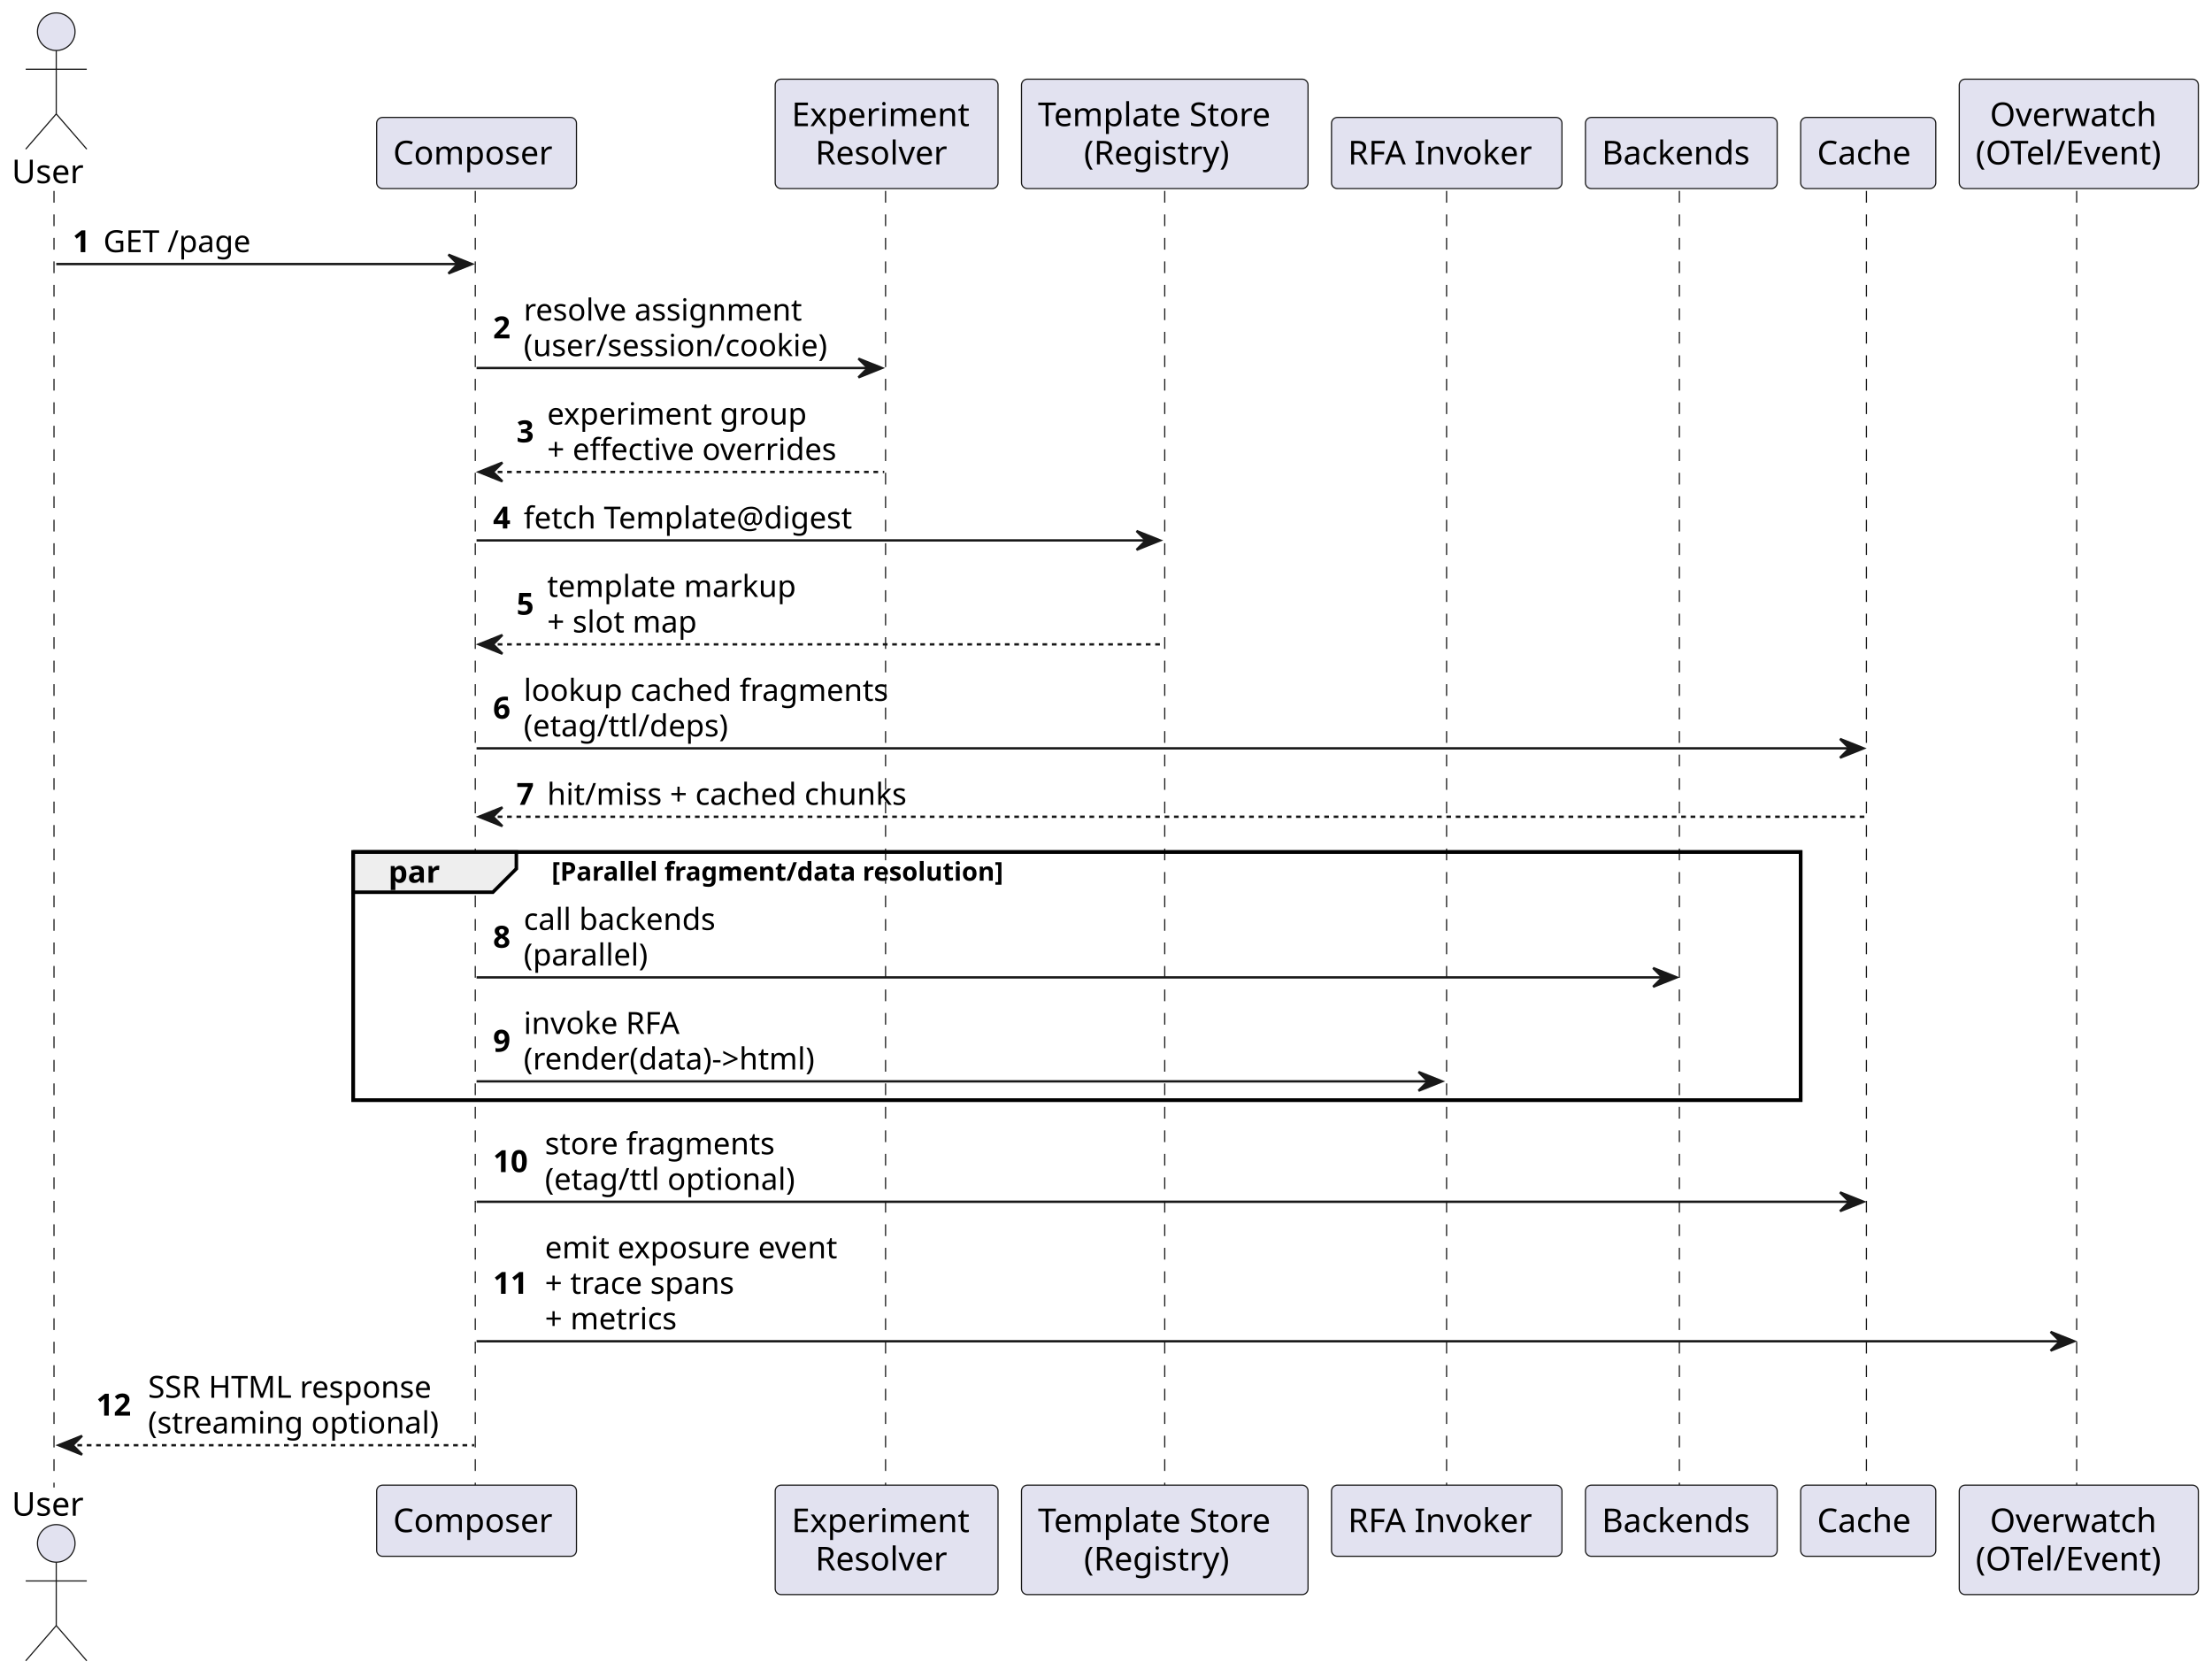
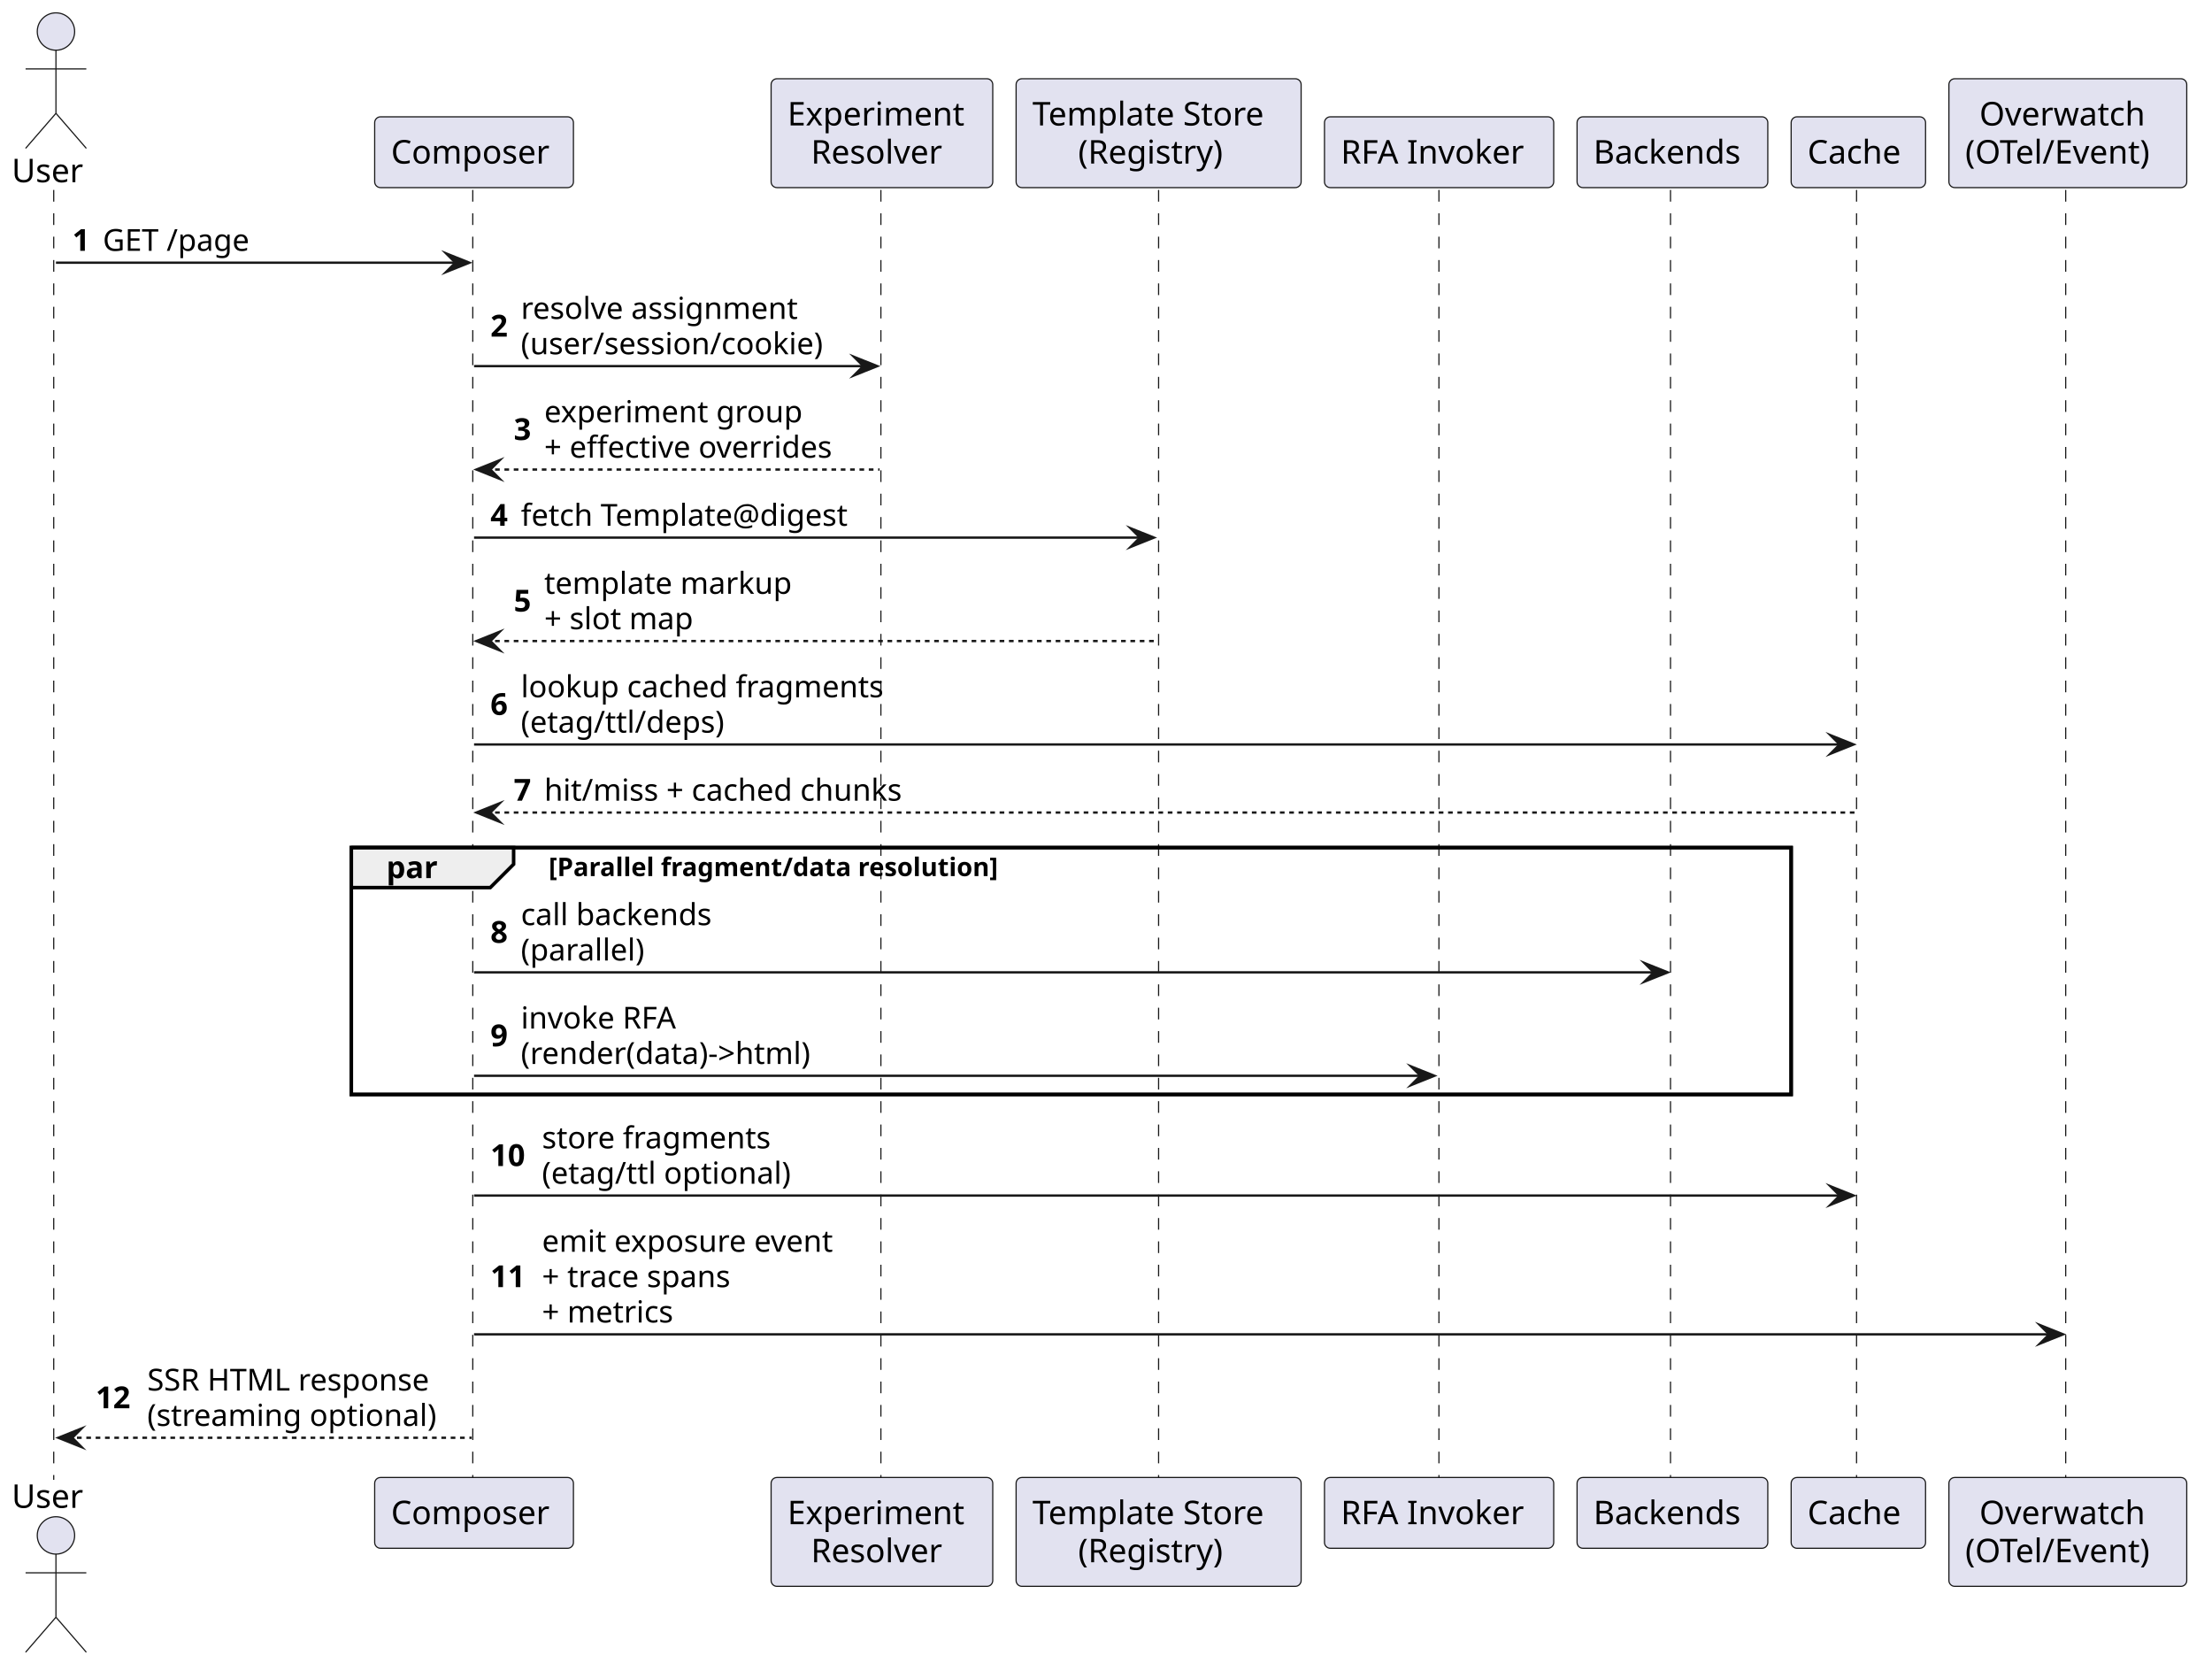
- <svg xmlns="http://www.w3.org/2000/svg" contentStyleType="text/css" data-diagram-type="SEQUENCE" height="714px" preserveAspectRatio="none" style="width:942px;height:714px;background:#FFFFFF;" version="1.1" viewBox="0 0 942 714" width="942px" zoomAndPan="magnify">
+ <svg xmlns="http://www.w3.org/2000/svg" contentStyleType="text/css" data-diagram-type="SEQUENCE" height="715px" preserveAspectRatio="none" style="width:947px;height:715px;background:#FFFFFF;" version="1.1" viewBox="0 0 947 715" width="947px" zoomAndPan="magnify">
  <defs />
  <g>
    <rect fill="none" height="105.664" style="stroke:#000000;stroke-width:1.5;" width="616.423" x="150.406" y="362.758" />
-     <g>
-       <rect fill="#000000" fill-opacity="0" height="552.055" width="8" x="19.955" y="81.297" />
-       <line style="stroke:#181818;stroke-width:0.5;stroke-dasharray:5,5;" x1="23" x2="23" y1="81.297" y2="633.352" />
-     </g>
-     <g>
-       <rect fill="#000000" fill-opacity="0" height="552.055" width="8" x="198.953" y="81.297" />
-       <line style="stroke:#181818;stroke-width:0.5;stroke-dasharray:5,5;" x1="202.406" x2="202.406" y1="81.297" y2="633.352" />
-     </g>
-     <g>
-       <rect fill="#000000" fill-opacity="0" height="552.055" width="8" x="373.571" y="81.297" />
-       <line style="stroke:#181818;stroke-width:0.5;stroke-dasharray:5,5;" x1="377.127" x2="377.127" y1="81.297" y2="633.352" />
-     </g>
-     <g>
-       <rect fill="#000000" fill-opacity="0" height="552.055" width="8" x="492.027" y="81.297" />
-       <line style="stroke:#181818;stroke-width:0.5;stroke-dasharray:5,5;" x1="496.016" x2="496.016" y1="81.297" y2="633.352" />
-     </g>
-     <g>
-       <rect fill="#000000" fill-opacity="0" height="552.055" width="8" x="612.106" y="81.297" />
-       <line style="stroke:#181818;stroke-width:0.5;stroke-dasharray:5,5;" x1="616.038" x2="616.038" y1="81.297" y2="633.352" />
-     </g>
-     <g>
-       <rect fill="#000000" fill-opacity="0" height="552.055" width="8" x="712.002" y="81.297" />
-       <line style="stroke:#181818;stroke-width:0.5;stroke-dasharray:5,5;" x1="715.174" x2="715.174" y1="81.297" y2="633.352" />
-     </g>
-     <g>
-       <rect fill="#000000" fill-opacity="0" height="552.055" width="8" x="791.599" y="81.297" />
-       <line style="stroke:#181818;stroke-width:0.5;stroke-dasharray:5,5;" x1="794.83" x2="794.83" y1="81.297" y2="633.352" />
-     </g>
-     <g>
-       <rect fill="#000000" fill-opacity="0" height="552.055" width="8" x="881.278" y="81.297" />
-       <line style="stroke:#181818;stroke-width:0.5;stroke-dasharray:5,5;" x1="884.368" x2="884.368" y1="81.297" y2="633.352" />
-     </g>
-     <g class="participant participant-head" data-participant="User">
+     <g class="participant-lifeline" data-entity-uid="part1" data-qualified-name="User" data-source-line="2" id="part1-lifeline">
+       <g>
+         <rect fill="#000000" fill-opacity="0" height="552.055" width="8" x="19.955" y="81.297" />
+         <line style="stroke:#181818;stroke-width:0.5;stroke-dasharray:5,5;" x1="23" x2="23" y1="81.297" y2="633.352" />
+       </g>
+     </g>
+     <g class="participant-lifeline" data-entity-uid="part2" data-qualified-name="C" data-source-line="3" id="part2-lifeline">
+       <g>
+         <rect fill="#000000" fill-opacity="0" height="552.055" width="8" x="198.953" y="81.297" />
+         <line style="stroke:#181818;stroke-width:0.5;stroke-dasharray:5,5;" x1="202.406" x2="202.406" y1="81.297" y2="633.352" />
+       </g>
+     </g>
+     <g class="participant-lifeline" data-entity-uid="part3" data-qualified-name="ER" data-source-line="4" id="part3-lifeline">
+       <g>
+         <rect fill="#000000" fill-opacity="0" height="552.055" width="8" x="373.571" y="81.297" />
+         <line style="stroke:#181818;stroke-width:0.5;stroke-dasharray:5,5;" x1="377.127" x2="377.127" y1="81.297" y2="633.352" />
+       </g>
+     </g>
+     <g class="participant-lifeline" data-entity-uid="part4" data-qualified-name="TS" data-source-line="5" id="part4-lifeline">
+       <g>
+         <rect fill="#000000" fill-opacity="0" height="552.055" width="8" x="492.027" y="81.297" />
+         <line style="stroke:#181818;stroke-width:0.5;stroke-dasharray:5,5;" x1="496.016" x2="496.016" y1="81.297" y2="633.352" />
+       </g>
+     </g>
+     <g class="participant-lifeline" data-entity-uid="part5" data-qualified-name="RFA" data-source-line="6" id="part5-lifeline">
+       <g>
+         <rect fill="#000000" fill-opacity="0" height="552.055" width="8" x="612.106" y="81.297" />
+         <line style="stroke:#181818;stroke-width:0.5;stroke-dasharray:5,5;" x1="616.038" x2="616.038" y1="81.297" y2="633.352" />
+       </g>
+     </g>
+     <g class="participant-lifeline" data-entity-uid="part6" data-qualified-name="BE" data-source-line="7" id="part6-lifeline">
+       <g>
+         <rect fill="#000000" fill-opacity="0" height="552.055" width="8" x="712.002" y="81.297" />
+         <line style="stroke:#181818;stroke-width:0.5;stroke-dasharray:5,5;" x1="715.174" x2="715.174" y1="81.297" y2="633.352" />
+       </g>
+     </g>
+     <g class="participant-lifeline" data-entity-uid="part7" data-qualified-name="Cache" data-source-line="8" id="part7-lifeline">
+       <g>
+         <rect fill="#000000" fill-opacity="0" height="552.055" width="8" x="791.599" y="81.297" />
+         <line style="stroke:#181818;stroke-width:0.5;stroke-dasharray:5,5;" x1="794.83" x2="794.83" y1="81.297" y2="633.352" />
+       </g>
+     </g>
+     <g class="participant-lifeline" data-entity-uid="part8" data-qualified-name="OW" data-source-line="9" id="part8-lifeline">
+       <g>
+         <rect fill="#000000" fill-opacity="0" height="552.055" width="8" x="881.278" y="81.297" />
+         <line style="stroke:#181818;stroke-width:0.5;stroke-dasharray:5,5;" x1="884.368" x2="884.368" y1="81.297" y2="633.352" />
+       </g>
+     </g>
+     <g class="participant participant-head" data-entity-uid="part1" data-qualified-name="User" data-source-line="2" id="part1-head">
      <text fill="#000000" font-family="sans-serif" font-size="14" lengthAdjust="spacing" textLength="31.91" x="5" y="77.995">User</text>
      <ellipse cx="23.955" cy="13.5" fill="#E2E2F0" rx="8" ry="8" style="stroke:#181818;stroke-width:0.5;" />
      <path d="M23.955,21.5 L23.955,48.5 M10.955,29.5 L36.955,29.5 M23.955,48.5 L10.955,63.5 M23.955,48.5 L36.955,63.5" fill="none" style="stroke:#181818;stroke-width:0.5;" />
    </g>
-     <g class="participant participant-tail" data-participant="User">
+     <g class="participant participant-tail" data-entity-uid="part1" data-qualified-name="User" data-source-line="2" id="part1-tail">
      <text fill="#000000" font-family="sans-serif" font-size="14" lengthAdjust="spacing" textLength="31.91" x="5" y="645.347">User</text>
      <ellipse cx="23.955" cy="657.148" fill="#E2E2F0" rx="8" ry="8" style="stroke:#181818;stroke-width:0.5;" />
      <path d="M23.955,665.148 L23.955,692.148 M10.955,673.148 L36.955,673.148 M23.955,692.148 L10.955,707.148 M23.955,692.148 L36.955,707.148" fill="none" style="stroke:#181818;stroke-width:0.5;" />
    </g>
-     <g class="participant participant-head" data-participant="C">
+     <g class="participant participant-head" data-entity-uid="part2" data-qualified-name="C" data-source-line="3" id="part2-head">
      <rect fill="#E2E2F0" height="30.297" rx="2.5" ry="2.5" style="stroke:#181818;stroke-width:0.5;" width="85.094" x="160.406" y="50" />
      <text fill="#000000" font-family="sans-serif" font-size="14" lengthAdjust="spacing" textLength="71.094" x="167.406" y="69.995">Composer</text>
    </g>
-     <g class="participant participant-tail" data-participant="C">
+     <g class="participant participant-tail" data-entity-uid="part2" data-qualified-name="C" data-source-line="3" id="part2-tail">
      <rect fill="#E2E2F0" height="30.297" rx="2.5" ry="2.5" style="stroke:#181818;stroke-width:0.5;" width="85.094" x="160.406" y="632.352" />
      <text fill="#000000" font-family="sans-serif" font-size="14" lengthAdjust="spacing" textLength="71.094" x="167.406" y="652.347">Composer</text>
    </g>
-     <g class="participant participant-head" data-participant="ER">
+     <g class="participant participant-head" data-entity-uid="part3" data-qualified-name="ER" data-source-line="4" id="part3-head">
      <rect fill="#E2E2F0" height="46.594" rx="2.5" ry="2.5" style="stroke:#181818;stroke-width:0.5;" width="94.89" x="330.127" y="33.703" />
      <text fill="#000000" font-family="sans-serif" font-size="14" lengthAdjust="spacing" textLength="80.89" x="337.127" y="53.698">Experiment</text>
      <text fill="#000000" font-family="sans-serif" font-size="14" lengthAdjust="spacing" textLength="60.744" x="347.199" y="69.995">Resolver</text>
    </g>
-     <g class="participant participant-tail" data-participant="ER">
+     <g class="participant participant-tail" data-entity-uid="part3" data-qualified-name="ER" data-source-line="4" id="part3-tail">
      <rect fill="#E2E2F0" height="46.594" rx="2.5" ry="2.5" style="stroke:#181818;stroke-width:0.5;" width="94.89" x="330.127" y="632.352" />
      <text fill="#000000" font-family="sans-serif" font-size="14" lengthAdjust="spacing" textLength="80.89" x="337.127" y="652.347">Experiment</text>
      <text fill="#000000" font-family="sans-serif" font-size="14" lengthAdjust="spacing" textLength="60.744" x="347.199" y="668.644">Resolver</text>
    </g>
-     <g class="participant participant-head" data-participant="TS">
+     <g class="participant participant-head" data-entity-uid="part4" data-qualified-name="TS" data-source-line="5" id="part4-head">
      <rect fill="#E2E2F0" height="46.594" rx="2.5" ry="2.5" style="stroke:#181818;stroke-width:0.5;" width="122.022" x="435.016" y="33.703" />
      <text fill="#000000" font-family="sans-serif" font-size="14" lengthAdjust="spacing" textLength="108.022" x="442.016" y="53.698">Template Store</text>
      <text fill="#000000" font-family="sans-serif" font-size="14" lengthAdjust="spacing" textLength="68.865" x="461.594" y="69.995">(Registry)</text>
    </g>
-     <g class="participant participant-tail" data-participant="TS">
+     <g class="participant participant-tail" data-entity-uid="part4" data-qualified-name="TS" data-source-line="5" id="part4-tail">
      <rect fill="#E2E2F0" height="46.594" rx="2.5" ry="2.5" style="stroke:#181818;stroke-width:0.5;" width="122.022" x="435.016" y="632.352" />
      <text fill="#000000" font-family="sans-serif" font-size="14" lengthAdjust="spacing" textLength="108.022" x="442.016" y="652.347">Template Store</text>
      <text fill="#000000" font-family="sans-serif" font-size="14" lengthAdjust="spacing" textLength="68.865" x="461.594" y="668.644">(Registry)</text>
    </g>
-     <g class="participant participant-head" data-participant="RFA">
+     <g class="participant participant-head" data-entity-uid="part5" data-qualified-name="RFA" data-source-line="6" id="part5-head">
      <rect fill="#E2E2F0" height="30.297" rx="2.5" ry="2.5" style="stroke:#181818;stroke-width:0.5;" width="98.137" x="567.038" y="50" />
      <text fill="#000000" font-family="sans-serif" font-size="14" lengthAdjust="spacing" textLength="84.137" x="574.038" y="69.995">RFA Invoker</text>
    </g>
-     <g class="participant participant-tail" data-participant="RFA">
+     <g class="participant participant-tail" data-entity-uid="part5" data-qualified-name="RFA" data-source-line="6" id="part5-tail">
      <rect fill="#E2E2F0" height="30.297" rx="2.5" ry="2.5" style="stroke:#181818;stroke-width:0.5;" width="98.137" x="567.038" y="632.352" />
      <text fill="#000000" font-family="sans-serif" font-size="14" lengthAdjust="spacing" textLength="84.137" x="574.038" y="652.347">RFA Invoker</text>
    </g>
-     <g class="participant participant-head" data-participant="BE">
+     <g class="participant participant-head" data-entity-uid="part6" data-qualified-name="BE" data-source-line="7" id="part6-head">
      <rect fill="#E2E2F0" height="30.297" rx="2.5" ry="2.5" style="stroke:#181818;stroke-width:0.5;" width="81.655" x="675.174" y="50" />
      <text fill="#000000" font-family="sans-serif" font-size="14" lengthAdjust="spacing" textLength="67.655" x="682.174" y="69.995">Backends</text>
    </g>
-     <g class="participant participant-tail" data-participant="BE">
+     <g class="participant participant-tail" data-entity-uid="part6" data-qualified-name="BE" data-source-line="7" id="part6-tail">
      <rect fill="#E2E2F0" height="30.297" rx="2.5" ry="2.5" style="stroke:#181818;stroke-width:0.5;" width="81.655" x="675.174" y="632.352" />
      <text fill="#000000" font-family="sans-serif" font-size="14" lengthAdjust="spacing" textLength="67.655" x="682.174" y="652.347">Backends</text>
    </g>
-     <g class="participant participant-head" data-participant="Cache">
+     <g class="participant participant-head" data-entity-uid="part7" data-qualified-name="Cache" data-source-line="8" id="part7-head">
      <rect fill="#E2E2F0" height="30.297" rx="2.5" ry="2.5" style="stroke:#181818;stroke-width:0.5;" width="57.538" x="766.83" y="50" />
      <text fill="#000000" font-family="sans-serif" font-size="14" lengthAdjust="spacing" textLength="43.538" x="773.83" y="69.995">Cache</text>
    </g>
-     <g class="participant participant-tail" data-participant="Cache">
+     <g class="participant participant-tail" data-entity-uid="part7" data-qualified-name="Cache" data-source-line="8" id="part7-tail">
      <rect fill="#E2E2F0" height="30.297" rx="2.5" ry="2.5" style="stroke:#181818;stroke-width:0.5;" width="57.538" x="766.83" y="632.352" />
      <text fill="#000000" font-family="sans-serif" font-size="14" lengthAdjust="spacing" textLength="43.538" x="773.83" y="652.347">Cache</text>
    </g>
-     <g class="participant participant-head" data-participant="OW">
+     <g class="participant participant-head" data-entity-uid="part8" data-qualified-name="OW" data-source-line="9" id="part8-head">
      <rect fill="#E2E2F0" height="46.594" rx="2.5" ry="2.5" style="stroke:#181818;stroke-width:0.5;" width="101.821" x="834.368" y="33.703" />
      <text fill="#000000" font-family="sans-serif" font-size="14" lengthAdjust="spacing" textLength="75.763" x="847.397" y="53.698">Overwatch</text>
      <text fill="#000000" font-family="sans-serif" font-size="14" lengthAdjust="spacing" textLength="87.821" x="841.368" y="69.995">(OTel/Event)</text>
    </g>
-     <g class="participant participant-tail" data-participant="OW">
+     <g class="participant participant-tail" data-entity-uid="part8" data-qualified-name="OW" data-source-line="9" id="part8-tail">
      <rect fill="#E2E2F0" height="46.594" rx="2.5" ry="2.5" style="stroke:#181818;stroke-width:0.5;" width="101.821" x="834.368" y="632.352" />
      <text fill="#000000" font-family="sans-serif" font-size="14" lengthAdjust="spacing" textLength="75.763" x="847.397" y="652.347">Overwatch</text>
      <text fill="#000000" font-family="sans-serif" font-size="14" lengthAdjust="spacing" textLength="87.821" x="841.368" y="668.644">(OTel/Event)</text>
    </g>
-     <g class="message" data-participant-1="User" data-participant-2="C">
-       <polygon fill="#181818" points="190.953,108.43,200.953,112.43,190.953,116.43,194.953,112.43" style="stroke:#181818;stroke-width:1;" />
+     <g class="message" data-entity-1="part1" data-entity-2="part2" data-source-line="11" id="msg1">
+       <polygon fill="#181818" points="190.953,108.43,200.953,112.43,190.953,116.43,194.953,112.43" style="stroke:#181818;stroke-width:1;stroke-linejoin:miter;stroke-miterlimit:10;" />
      <line style="stroke:#181818;stroke-width:1;" x1="23.955" x2="196.953" y1="112.43" y2="112.43" />
-       <text fill="#000000" font-family="sans-serif" font-size="13" font-weight="bold" lengthAdjust="spacing" textLength="9.045" x="30.955" y="107.364">1</text>
+       <text fill="#000000" font-family="sans-serif" font-size="13" font-weight="700" lengthAdjust="spacing" textLength="9.045" x="30.955" y="107.364">1</text>
      <text fill="#000000" font-family="sans-serif" font-size="13" lengthAdjust="spacing" textLength="67.209" x="44.001" y="107.364">GET /page</text>
    </g>
-     <g class="message" data-participant-1="C" data-participant-2="ER">
-       <polygon fill="#181818" points="365.571,152.695,375.571,156.695,365.571,160.695,369.571,156.695" style="stroke:#181818;stroke-width:1;" />
+     <g class="message" data-entity-1="part2" data-entity-2="part3" data-source-line="12" id="msg2">
+       <polygon fill="#181818" points="365.571,152.695,375.571,156.695,365.571,160.695,369.571,156.695" style="stroke:#181818;stroke-width:1;stroke-linejoin:miter;stroke-miterlimit:10;" />
      <line style="stroke:#181818;stroke-width:1;" x1="202.953" x2="371.571" y1="156.695" y2="156.695" />
-       <text fill="#000000" font-family="sans-serif" font-size="13" font-weight="bold" lengthAdjust="spacing" textLength="9.045" x="209.953" y="144.063">2</text>
+       <text fill="#000000" font-family="sans-serif" font-size="13" font-weight="700" lengthAdjust="spacing" textLength="9.045" x="209.953" y="144.063">2</text>
      <text fill="#000000" font-family="sans-serif" font-size="13" lengthAdjust="spacing" textLength="127.118" x="222.999" y="136.497">resolve assignment</text>
      <text fill="#000000" font-family="sans-serif" font-size="13" lengthAdjust="spacing" textLength="137.573" x="222.999" y="151.629">(user/session/cookie)</text>
    </g>
-     <g class="message" data-participant-1="ER" data-participant-2="C">
-       <polygon fill="#181818" points="213.953,196.961,203.953,200.961,213.953,204.961,209.953,200.961" style="stroke:#181818;stroke-width:1;" />
+     <g class="message" data-entity-1="part3" data-entity-2="part2" data-source-line="13" id="msg3">
+       <polygon fill="#181818" points="213.953,196.961,203.953,200.961,213.953,204.961,209.953,200.961" style="stroke:#181818;stroke-width:1;stroke-linejoin:miter;stroke-miterlimit:10;" />
      <line style="stroke:#181818;stroke-width:1;stroke-dasharray:2,2;" x1="207.953" x2="376.571" y1="200.961" y2="200.961" />
-       <text fill="#000000" font-family="sans-serif" font-size="13" font-weight="bold" lengthAdjust="spacing" textLength="9.045" x="219.953" y="188.329">3</text>
+       <text fill="#000000" font-family="sans-serif" font-size="13" font-weight="700" lengthAdjust="spacing" textLength="9.045" x="219.953" y="188.329">3</text>
      <text fill="#000000" font-family="sans-serif" font-size="13" lengthAdjust="spacing" textLength="117.07" x="232.999" y="180.762">experiment group</text>
      <text fill="#000000" font-family="sans-serif" font-size="13" lengthAdjust="spacing" textLength="136.824" x="232.999" y="195.895">+ effective overrides</text>
    </g>
-     <g class="message" data-participant-1="C" data-participant-2="TS">
-       <polygon fill="#181818" points="484.027,226.094,494.027,230.094,484.027,234.094,488.027,230.094" style="stroke:#181818;stroke-width:1;" />
+     <g class="message" data-entity-1="part2" data-entity-2="part4" data-source-line="14" id="msg4">
+       <polygon fill="#181818" points="484.027,226.094,494.027,230.094,484.027,234.094,488.027,230.094" style="stroke:#181818;stroke-width:1;stroke-linejoin:miter;stroke-miterlimit:10;" />
      <line style="stroke:#181818;stroke-width:1;" x1="202.953" x2="490.027" y1="230.094" y2="230.094" />
-       <text fill="#000000" font-family="sans-serif" font-size="13" font-weight="bold" lengthAdjust="spacing" textLength="9.045" x="209.953" y="225.028">4</text>
+       <text fill="#000000" font-family="sans-serif" font-size="13" font-weight="700" lengthAdjust="spacing" textLength="9.045" x="209.953" y="225.028">4</text>
      <text fill="#000000" font-family="sans-serif" font-size="13" lengthAdjust="spacing" textLength="151.703" x="222.999" y="225.028">fetch Template@digest</text>
    </g>
-     <g class="message" data-participant-1="TS" data-participant-2="C">
-       <polygon fill="#181818" points="213.953,270.359,203.953,274.359,213.953,278.359,209.953,274.359" style="stroke:#181818;stroke-width:1;" />
+     <g class="message" data-entity-1="part4" data-entity-2="part2" data-source-line="15" id="msg5">
+       <polygon fill="#181818" points="213.953,270.359,203.953,274.359,213.953,278.359,209.953,274.359" style="stroke:#181818;stroke-width:1;stroke-linejoin:miter;stroke-miterlimit:10;" />
      <line style="stroke:#181818;stroke-width:1;stroke-dasharray:2,2;" x1="207.953" x2="495.027" y1="274.359" y2="274.359" />
-       <text fill="#000000" font-family="sans-serif" font-size="13" font-weight="bold" lengthAdjust="spacing" textLength="9.045" x="219.953" y="261.727">5</text>
+       <text fill="#000000" font-family="sans-serif" font-size="13" font-weight="700" lengthAdjust="spacing" textLength="9.045" x="219.953" y="261.727">5</text>
      <text fill="#000000" font-family="sans-serif" font-size="13" lengthAdjust="spacing" textLength="112.811" x="232.999" y="254.161">template markup</text>
      <text fill="#000000" font-family="sans-serif" font-size="13" lengthAdjust="spacing" textLength="71.475" x="232.999" y="269.293">+ slot map</text>
    </g>
-     <g class="message" data-participant-1="C" data-participant-2="Cache">
-       <polygon fill="#181818" points="783.599,314.625,793.599,318.625,783.599,322.625,787.599,318.625" style="stroke:#181818;stroke-width:1;" />
+     <g class="message" data-entity-1="part2" data-entity-2="part7" data-source-line="16" id="msg6">
+       <polygon fill="#181818" points="783.599,314.625,793.599,318.625,783.599,322.625,787.599,318.625" style="stroke:#181818;stroke-width:1;stroke-linejoin:miter;stroke-miterlimit:10;" />
      <line style="stroke:#181818;stroke-width:1;" x1="202.953" x2="789.599" y1="318.625" y2="318.625" />
-       <text fill="#000000" font-family="sans-serif" font-size="13" font-weight="bold" lengthAdjust="spacing" textLength="9.045" x="209.953" y="305.993">6</text>
+       <text fill="#000000" font-family="sans-serif" font-size="13" font-weight="700" lengthAdjust="spacing" textLength="9.045" x="209.953" y="305.993">6</text>
      <text fill="#000000" font-family="sans-serif" font-size="13" lengthAdjust="spacing" textLength="165.464" x="222.999" y="298.426">lookup cached fragments</text>
      <text fill="#000000" font-family="sans-serif" font-size="13" lengthAdjust="spacing" textLength="93.298" x="222.999" y="313.559">(etag/ttl/deps)</text>
    </g>
-     <g class="message" data-participant-1="Cache" data-participant-2="C">
-       <polygon fill="#181818" points="213.953,343.758,203.953,347.758,213.953,351.758,209.953,347.758" style="stroke:#181818;stroke-width:1;" />
+     <g class="message" data-entity-1="part7" data-entity-2="part2" data-source-line="17" id="msg7">
+       <polygon fill="#181818" points="213.953,343.758,203.953,347.758,213.953,351.758,209.953,347.758" style="stroke:#181818;stroke-width:1;stroke-linejoin:miter;stroke-miterlimit:10;" />
      <line style="stroke:#181818;stroke-width:1;stroke-dasharray:2,2;" x1="207.953" x2="794.599" y1="347.758" y2="347.758" />
-       <text fill="#000000" font-family="sans-serif" font-size="13" font-weight="bold" lengthAdjust="spacing" textLength="9.045" x="219.953" y="342.692">7</text>
+       <text fill="#000000" font-family="sans-serif" font-size="13" font-weight="700" lengthAdjust="spacing" textLength="9.045" x="219.953" y="342.692">7</text>
      <text fill="#000000" font-family="sans-serif" font-size="13" lengthAdjust="spacing" textLength="167.356" x="232.999" y="342.692">hit/miss + cached chunks</text>
    </g>
    <path d="M150.406,362.758 L219.895,362.758 L219.895,369.891 L209.895,379.891 L150.406,379.891 L150.406,362.758" fill="#EEEEEE" style="stroke:#000000;stroke-width:1.5;" />
    <rect fill="none" height="105.664" style="stroke:#000000;stroke-width:1.5;" width="616.423" x="150.406" y="362.758" />
-     <text fill="#000000" font-family="sans-serif" font-size="13" font-weight="bold" lengthAdjust="spacing" textLength="24.489" x="165.406" y="375.825">par</text>
-     <text fill="#000000" font-family="sans-serif" font-size="11" font-weight="bold" lengthAdjust="spacing" textLength="217.341" x="234.895" y="374.968">[Parallel fragment/data resolution]</text>
-     <g class="message" data-participant-1="C" data-participant-2="BE">
-       <polygon fill="#181818" points="704.002,412.156,714.002,416.156,704.002,420.156,708.002,416.156" style="stroke:#181818;stroke-width:1;" />
+     <text fill="#000000" font-family="sans-serif" font-size="13" font-weight="700" lengthAdjust="spacing" textLength="24.489" x="165.406" y="375.825">par</text>
+     <text fill="#000000" font-family="sans-serif" font-size="11" font-weight="700" lengthAdjust="spacing" textLength="217.341" x="234.895" y="374.968">[Parallel fragment/data resolution]</text>
+     <g class="message" data-entity-1="part2" data-entity-2="part6" data-source-line="20" id="msg8">
+       <polygon fill="#181818" points="704.002,412.156,714.002,416.156,704.002,420.156,708.002,416.156" style="stroke:#181818;stroke-width:1;stroke-linejoin:miter;stroke-miterlimit:10;" />
      <line style="stroke:#181818;stroke-width:1;" x1="202.953" x2="710.002" y1="416.156" y2="416.156" />
-       <text fill="#000000" font-family="sans-serif" font-size="13" font-weight="bold" lengthAdjust="spacing" textLength="9.045" x="209.953" y="403.524">8</text>
+       <text fill="#000000" font-family="sans-serif" font-size="13" font-weight="700" lengthAdjust="spacing" textLength="9.045" x="209.953" y="403.524">8</text>
      <text fill="#000000" font-family="sans-serif" font-size="13" lengthAdjust="spacing" textLength="88.626" x="222.999" y="395.957">call backends</text>
      <text fill="#000000" font-family="sans-serif" font-size="13" lengthAdjust="spacing" textLength="58.506" x="222.999" y="411.09">(parallel)</text>
    </g>
-     <g class="message" data-participant-1="C" data-participant-2="RFA">
-       <polygon fill="#181818" points="604.106,456.422,614.106,460.422,604.106,464.422,608.106,460.422" style="stroke:#181818;stroke-width:1;" />
+     <g class="message" data-entity-1="part2" data-entity-2="part5" data-source-line="21" id="msg9">
+       <polygon fill="#181818" points="604.106,456.422,614.106,460.422,604.106,464.422,608.106,460.422" style="stroke:#181818;stroke-width:1;stroke-linejoin:miter;stroke-miterlimit:10;" />
      <line style="stroke:#181818;stroke-width:1;" x1="202.953" x2="610.106" y1="460.422" y2="460.422" />
-       <text fill="#000000" font-family="sans-serif" font-size="13" font-weight="bold" lengthAdjust="spacing" textLength="9.045" x="209.953" y="447.79">9</text>
+       <text fill="#000000" font-family="sans-serif" font-size="13" font-weight="700" lengthAdjust="spacing" textLength="9.045" x="209.953" y="447.79">9</text>
      <text fill="#000000" font-family="sans-serif" font-size="13" lengthAdjust="spacing" textLength="72.56" x="222.999" y="440.223">invoke RFA</text>
      <text fill="#000000" font-family="sans-serif" font-size="13" lengthAdjust="spacing" textLength="137.941" x="222.999" y="455.356">(render(data)-&gt;html)</text>
    </g>
-     <g class="message" data-participant-1="C" data-participant-2="Cache">
-       <polygon fill="#181818" points="783.599,507.688,793.599,511.688,783.599,515.688,787.599,511.688" style="stroke:#181818;stroke-width:1;" />
+     <g class="message" data-entity-1="part2" data-entity-2="part7" data-source-line="24" id="msg10">
+       <polygon fill="#181818" points="783.599,507.688,793.599,511.688,783.599,515.688,787.599,511.688" style="stroke:#181818;stroke-width:1;stroke-linejoin:miter;stroke-miterlimit:10;" />
      <line style="stroke:#181818;stroke-width:1;" x1="202.953" x2="789.599" y1="511.688" y2="511.688" />
-       <text fill="#000000" font-family="sans-serif" font-size="13" font-weight="bold" lengthAdjust="spacing" textLength="18.091" x="209.953" y="499.055">10</text>
+       <text fill="#000000" font-family="sans-serif" font-size="13" font-weight="700" lengthAdjust="spacing" textLength="18.091" x="209.953" y="499.055">10</text>
      <text fill="#000000" font-family="sans-serif" font-size="13" lengthAdjust="spacing" textLength="104.21" x="232.044" y="491.489">store fragments</text>
      <text fill="#000000" font-family="sans-serif" font-size="13" lengthAdjust="spacing" textLength="114.461" x="232.044" y="506.622">(etag/ttl optional)</text>
    </g>
-     <g class="message" data-participant-1="C" data-participant-2="OW">
-       <polygon fill="#181818" points="873.278,567.086,883.278,571.086,873.278,575.086,877.278,571.086" style="stroke:#181818;stroke-width:1;" />
+     <g class="message" data-entity-1="part2" data-entity-2="part8" data-source-line="25" id="msg11">
+       <polygon fill="#181818" points="873.278,567.086,883.278,571.086,873.278,575.086,877.278,571.086" style="stroke:#181818;stroke-width:1;stroke-linejoin:miter;stroke-miterlimit:10;" />
      <line style="stroke:#181818;stroke-width:1;" x1="202.953" x2="879.278" y1="571.086" y2="571.086" />
-       <text fill="#000000" font-family="sans-serif" font-size="13" font-weight="bold" lengthAdjust="spacing" textLength="18.091" x="209.953" y="550.887">11</text>
+       <text fill="#000000" font-family="sans-serif" font-size="13" font-weight="700" lengthAdjust="spacing" textLength="18.091" x="209.953" y="550.887">11</text>
      <text fill="#000000" font-family="sans-serif" font-size="13" lengthAdjust="spacing" textLength="134.913" x="232.044" y="535.754">emit exposure event</text>
      <text fill="#000000" font-family="sans-serif" font-size="13" lengthAdjust="spacing" textLength="90.714" x="232.044" y="550.887">+ trace spans</text>
      <text fill="#000000" font-family="sans-serif" font-size="13" lengthAdjust="spacing" textLength="63.661" x="232.044" y="566.02">+ metrics</text>
    </g>
-     <g class="message" data-participant-1="C" data-participant-2="User">
-       <polygon fill="#181818" points="34.955,611.352,24.955,615.352,34.955,619.352,30.955,615.352" style="stroke:#181818;stroke-width:1;" />
+     <g class="message" data-entity-1="part2" data-entity-2="part1" data-source-line="26" id="msg12">
+       <polygon fill="#181818" points="34.955,611.352,24.955,615.352,34.955,619.352,30.955,615.352" style="stroke:#181818;stroke-width:1;stroke-linejoin:miter;stroke-miterlimit:10;" />
      <line style="stroke:#181818;stroke-width:1;stroke-dasharray:2,2;" x1="28.955" x2="201.953" y1="615.352" y2="615.352" />
-       <text fill="#000000" font-family="sans-serif" font-size="13" font-weight="bold" lengthAdjust="spacing" textLength="18.091" x="40.955" y="602.719">12</text>
+       <text fill="#000000" font-family="sans-serif" font-size="13" font-weight="700" lengthAdjust="spacing" textLength="18.091" x="40.955" y="602.719">12</text>
      <text fill="#000000" font-family="sans-serif" font-size="13" lengthAdjust="spacing" textLength="129.308" x="63.046" y="595.153">SSR HTML response</text>
      <text fill="#000000" font-family="sans-serif" font-size="13" lengthAdjust="spacing" textLength="132.907" x="63.046" y="610.286">(streaming optional)</text>
    </g>
  </g>
</svg>
